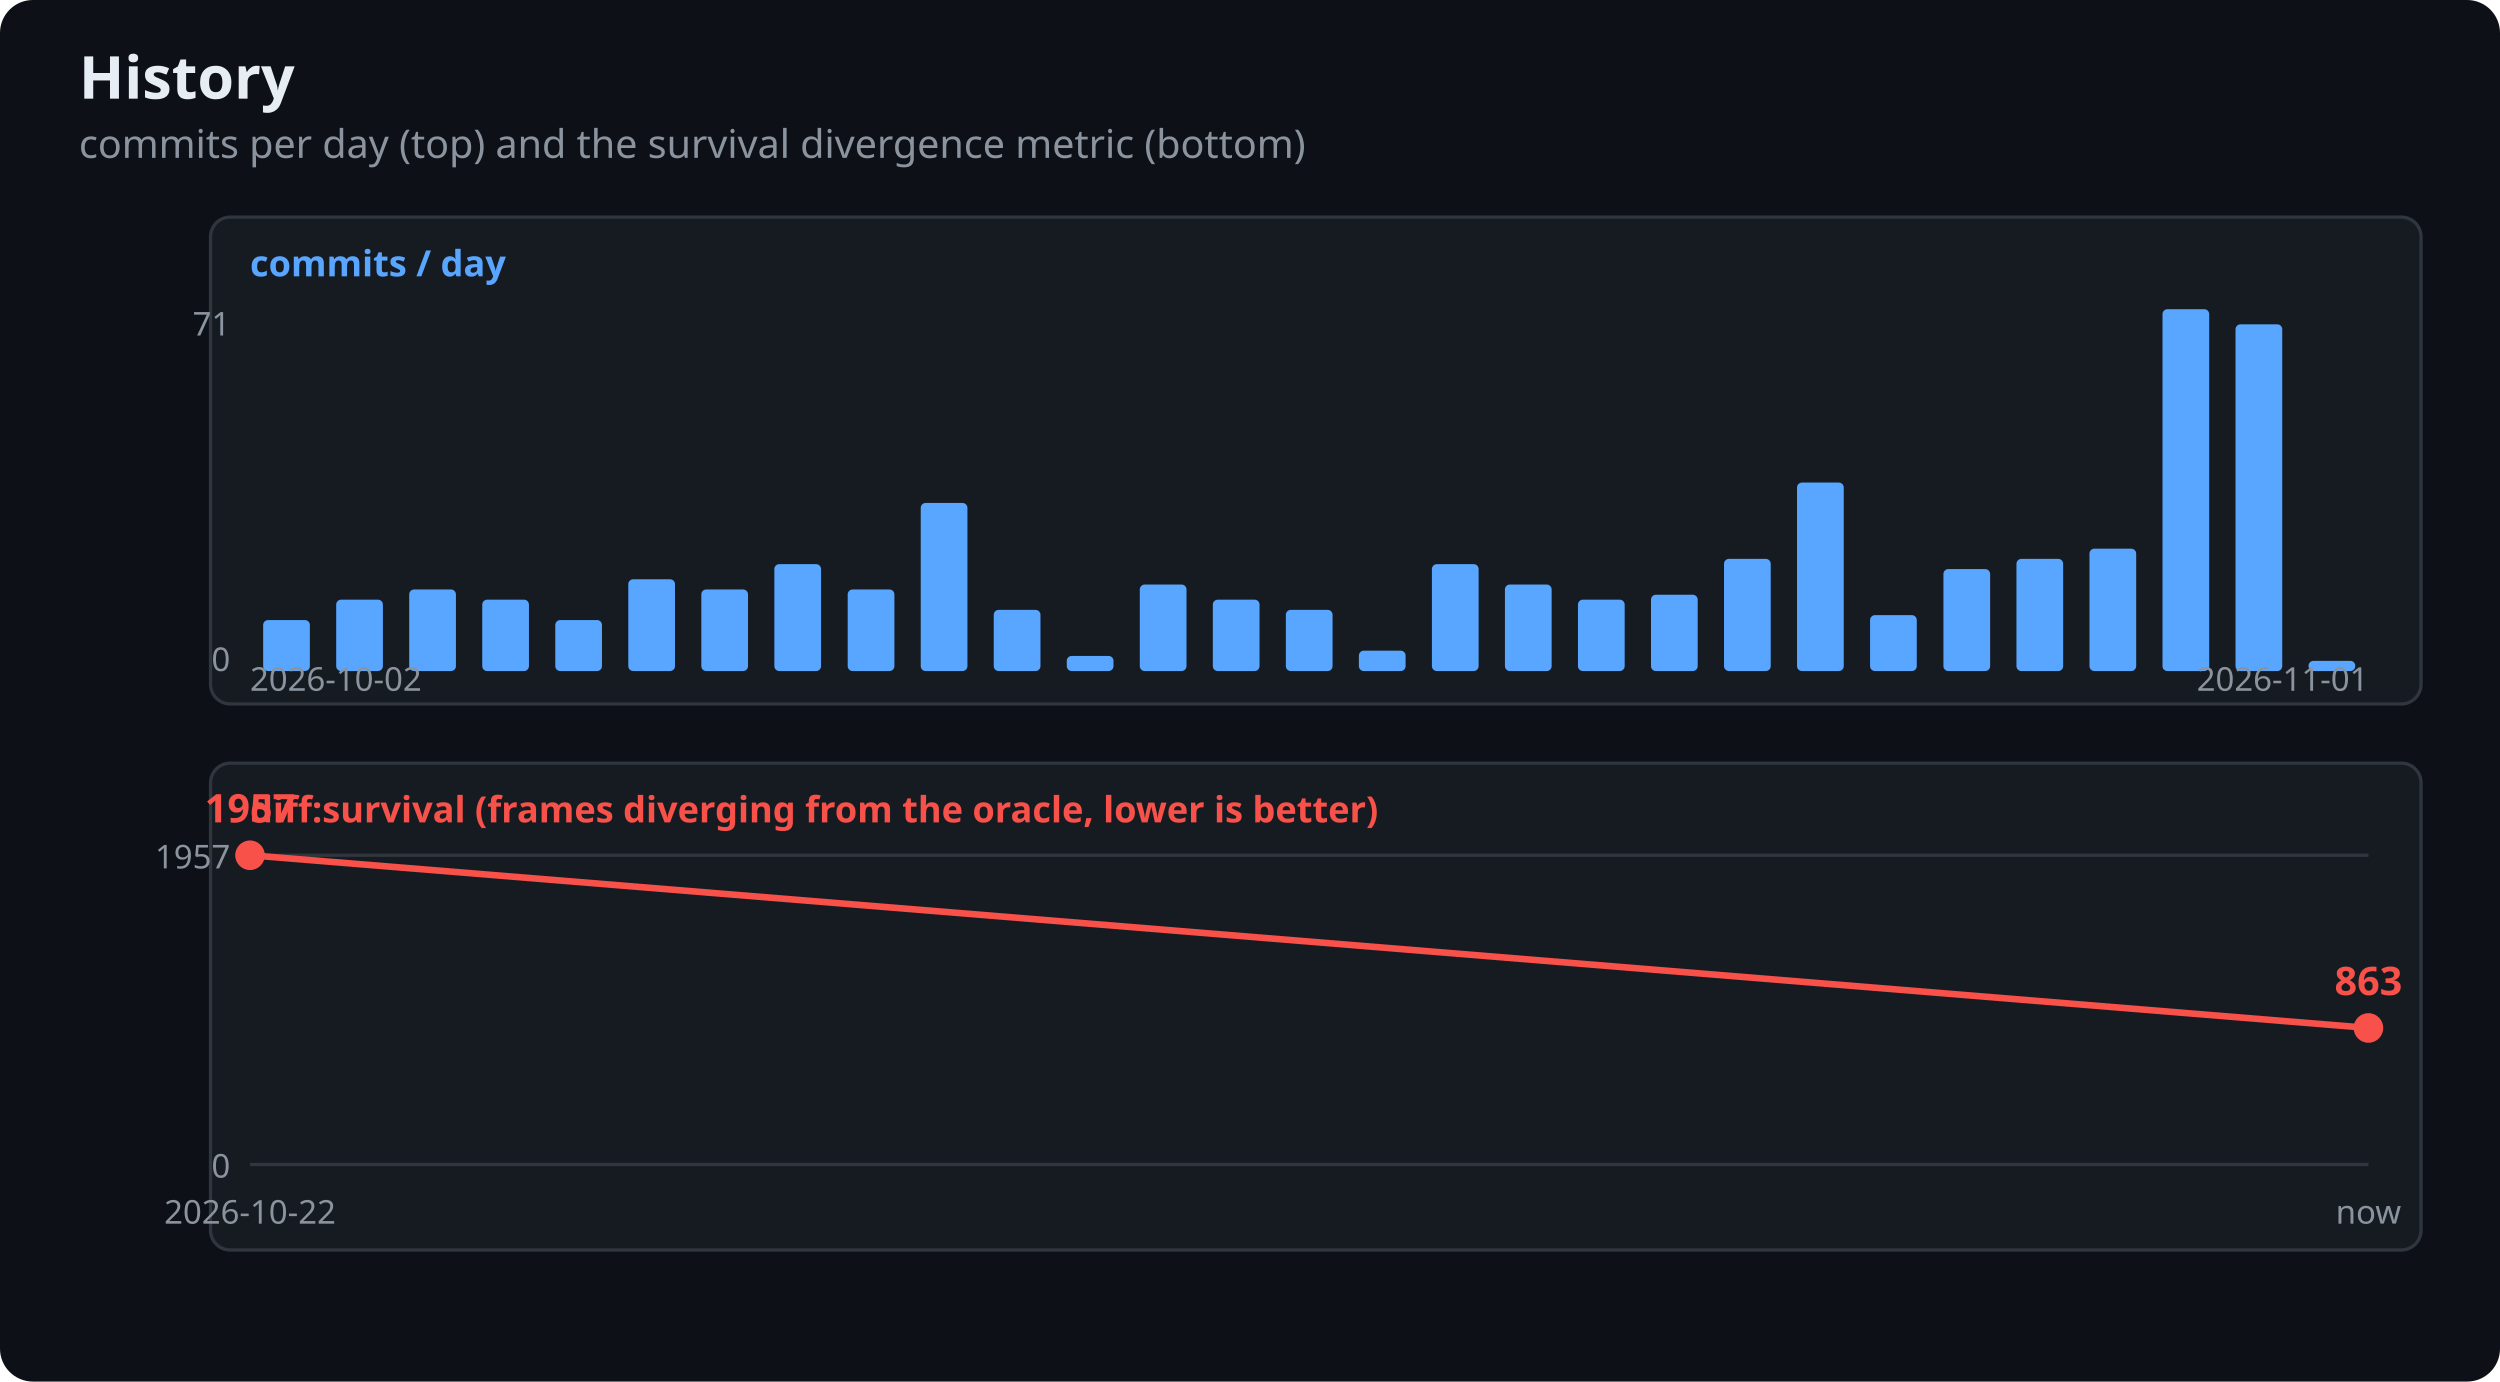
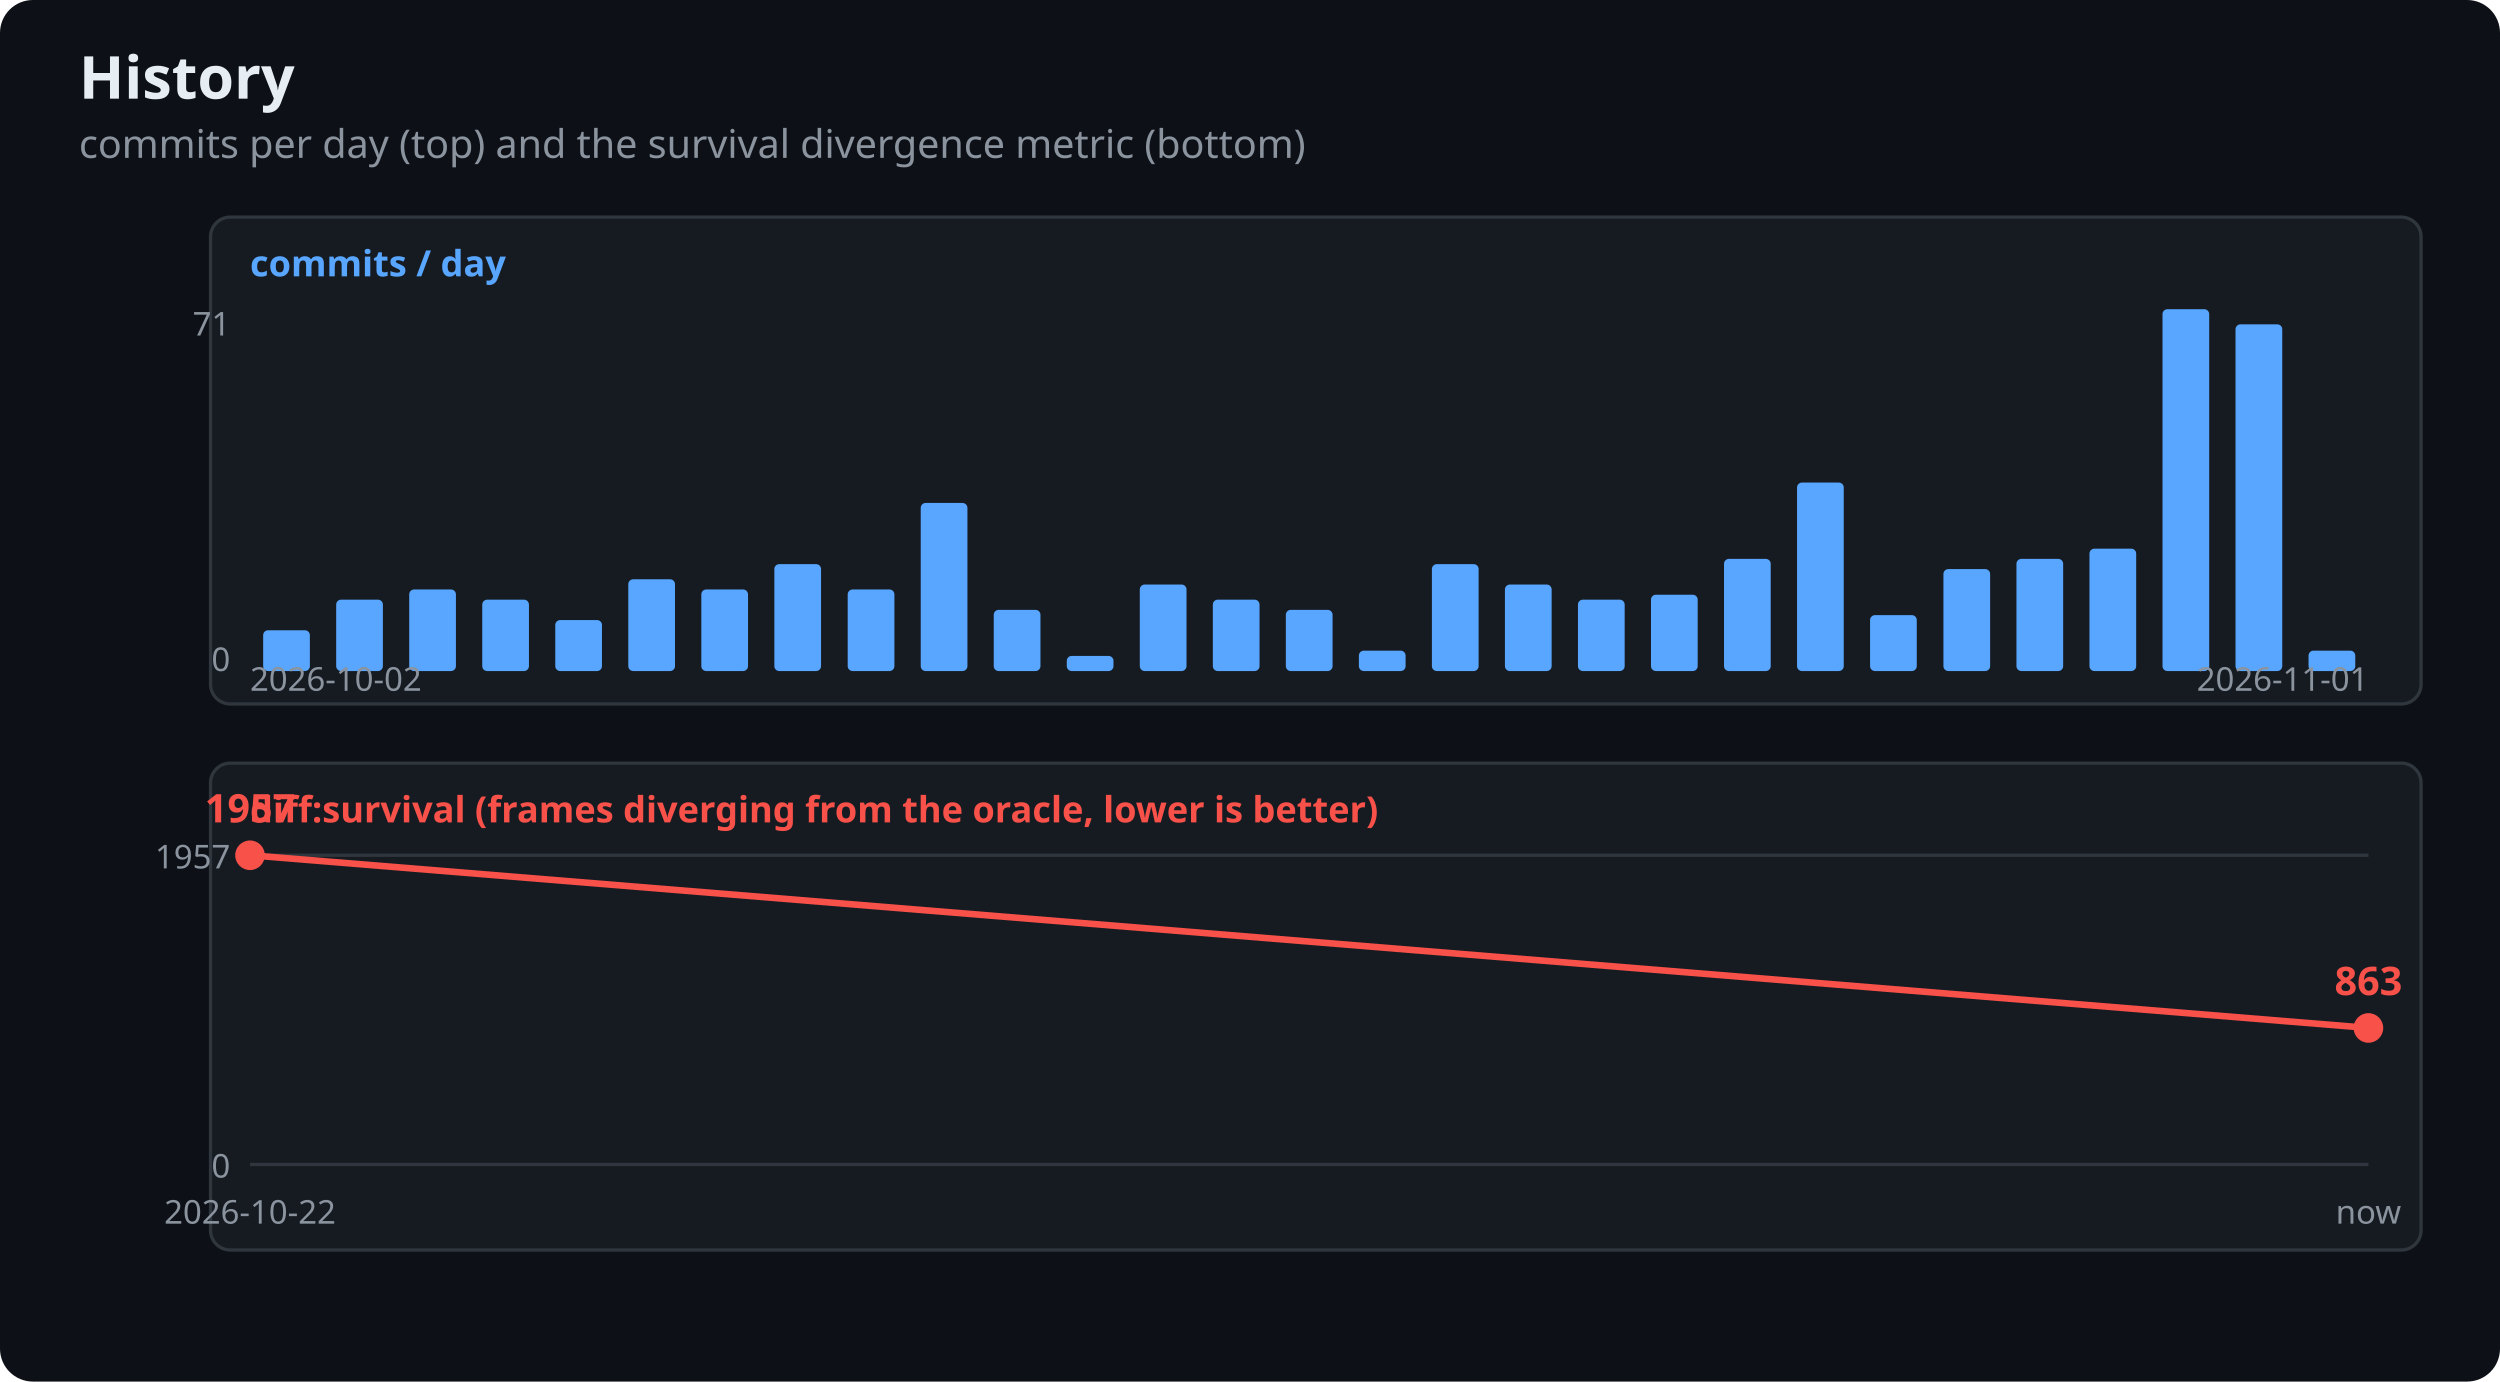
<svg xmlns="http://www.w3.org/2000/svg" width="760" height="420" viewBox="0 0 760 420" font-family="Segoe UI,Ubuntu,sans-serif">
  <rect width="760" height="420" rx="10" fill="#0d1117" />
  <text x="24" y="30" fill="#e6edf3" font-size="18" font-weight="600">History</text>
  <text x="24" y="48" fill="#8b949e" font-size="12">commits per day (top) and the survival divergence metric (bottom)</text>
  <rect x="64" y="66" width="672" height="148" fill="#161b22" stroke="#30363d" rx="6" />
  <text x="76" y="84" fill="#58a6ff" font-size="11" font-weight="600">commits / day</text>
-   <rect x="80.0" y="188.5" width="14.2" height="15.5" fill="#58a6ff" rx="1.5" />
+   <rect x="80.0" y="191.6" width="14.2" height="12.4" fill="#58a6ff" rx="1.5" />
  <rect x="102.2" y="182.3" width="14.2" height="21.7" fill="#58a6ff" rx="1.5" />
  <rect x="124.4" y="179.2" width="14.2" height="24.8" fill="#58a6ff" rx="1.5" />
  <rect x="146.6" y="182.3" width="14.2" height="21.7" fill="#58a6ff" rx="1.5" />
  <rect x="168.8" y="188.5" width="14.2" height="15.5" fill="#58a6ff" rx="1.5" />
  <rect x="191.0" y="176.1" width="14.2" height="27.9" fill="#58a6ff" rx="1.5" />
  <rect x="213.2" y="179.2" width="14.2" height="24.8" fill="#58a6ff" rx="1.5" />
  <rect x="235.4" y="171.5" width="14.2" height="32.5" fill="#58a6ff" rx="1.5" />
  <rect x="257.7" y="179.2" width="14.2" height="24.8" fill="#58a6ff" rx="1.5" />
  <rect x="279.9" y="152.9" width="14.2" height="51.1" fill="#58a6ff" rx="1.5" />
  <rect x="302.1" y="185.4" width="14.2" height="18.6" fill="#58a6ff" rx="1.5" />
  <rect x="324.3" y="199.4" width="14.2" height="4.6" fill="#58a6ff" rx="1.5" />
  <rect x="346.5" y="177.7" width="14.2" height="26.3" fill="#58a6ff" rx="1.5" />
  <rect x="368.7" y="182.3" width="14.2" height="21.7" fill="#58a6ff" rx="1.5" />
  <rect x="390.9" y="185.4" width="14.2" height="18.6" fill="#58a6ff" rx="1.5" />
  <rect x="413.1" y="197.8" width="14.2" height="6.2" fill="#58a6ff" rx="1.5" />
  <rect x="435.3" y="171.5" width="14.2" height="32.5" fill="#58a6ff" rx="1.5" />
  <rect x="457.5" y="177.7" width="14.2" height="26.3" fill="#58a6ff" rx="1.5" />
  <rect x="479.7" y="182.3" width="14.2" height="21.7" fill="#58a6ff" rx="1.5" />
  <rect x="501.9" y="180.8" width="14.2" height="23.2" fill="#58a6ff" rx="1.5" />
  <rect x="524.1" y="169.9" width="14.2" height="34.1" fill="#58a6ff" rx="1.5" />
  <rect x="546.3" y="146.7" width="14.2" height="57.3" fill="#58a6ff" rx="1.5" />
  <rect x="568.5" y="187.0" width="14.2" height="17.0" fill="#58a6ff" rx="1.5" />
  <rect x="590.8" y="173.0" width="14.2" height="31.0" fill="#58a6ff" rx="1.5" />
  <rect x="613.0" y="169.9" width="14.2" height="34.1" fill="#58a6ff" rx="1.5" />
  <rect x="635.2" y="166.8" width="14.2" height="37.2" fill="#58a6ff" rx="1.5" />
  <rect x="657.4" y="94.0" width="14.2" height="110.0" fill="#58a6ff" rx="1.5" />
  <rect x="679.6" y="98.6" width="14.2" height="105.4" fill="#58a6ff" rx="1.5" />
-   <rect x="701.8" y="200.9" width="14.2" height="3.1" fill="#58a6ff" rx="1.5" />
+   <rect x="701.8" y="197.8" width="14.2" height="6.2" fill="#58a6ff" rx="1.5" />
  <text x="70" y="102" fill="#8b949e" font-size="10" text-anchor="end">71</text>
  <text x="70" y="204" fill="#8b949e" font-size="10" text-anchor="end">0</text>
  <text x="76" y="210" fill="#8b949e" font-size="10">2026-10-02</text>
  <text x="720" y="210" fill="#8b949e" font-size="10" text-anchor="end">2026-11-01</text>
  <rect x="64" y="232" width="672" height="148" fill="#161b22" stroke="#30363d" rx="6" />
  <text x="76" y="250" fill="#f85149" font-size="11" font-weight="600">diff:survival (frames diverging from the oracle, lower is better)</text>
  <line x1="76" y1="354.0" x2="720" y2="354.0" stroke="#30363d" stroke-width="1" />
  <text x="70" y="358.0" fill="#8b949e" font-size="10" text-anchor="end">0</text>
  <line x1="76" y1="260.0" x2="720" y2="260.0" stroke="#30363d" stroke-width="1" />
  <text x="70" y="264.0" fill="#8b949e" font-size="10" text-anchor="end">1957</text>
  <circle cx="76.0" cy="260.0" r="4.5" fill="#f85149" />
  <text x="76.0" y="250.0" fill="#f85149" font-size="12" font-weight="600" text-anchor="middle">1957</text>
  <text x="76.0" y="372" fill="#8b949e" font-size="10" text-anchor="middle">2026-10-22</text>
  <circle cx="720.0" cy="312.5" r="4.5" fill="#f85149" />
  <text x="720.0" y="302.5" fill="#f85149" font-size="12" font-weight="600" text-anchor="middle">863</text>
  <text x="720.0" y="372" fill="#8b949e" font-size="10" text-anchor="middle">now</text>
  <polyline points="76.0,260.0 720.0,312.5" fill="none" stroke="#f85149" stroke-width="2" />
</svg>
